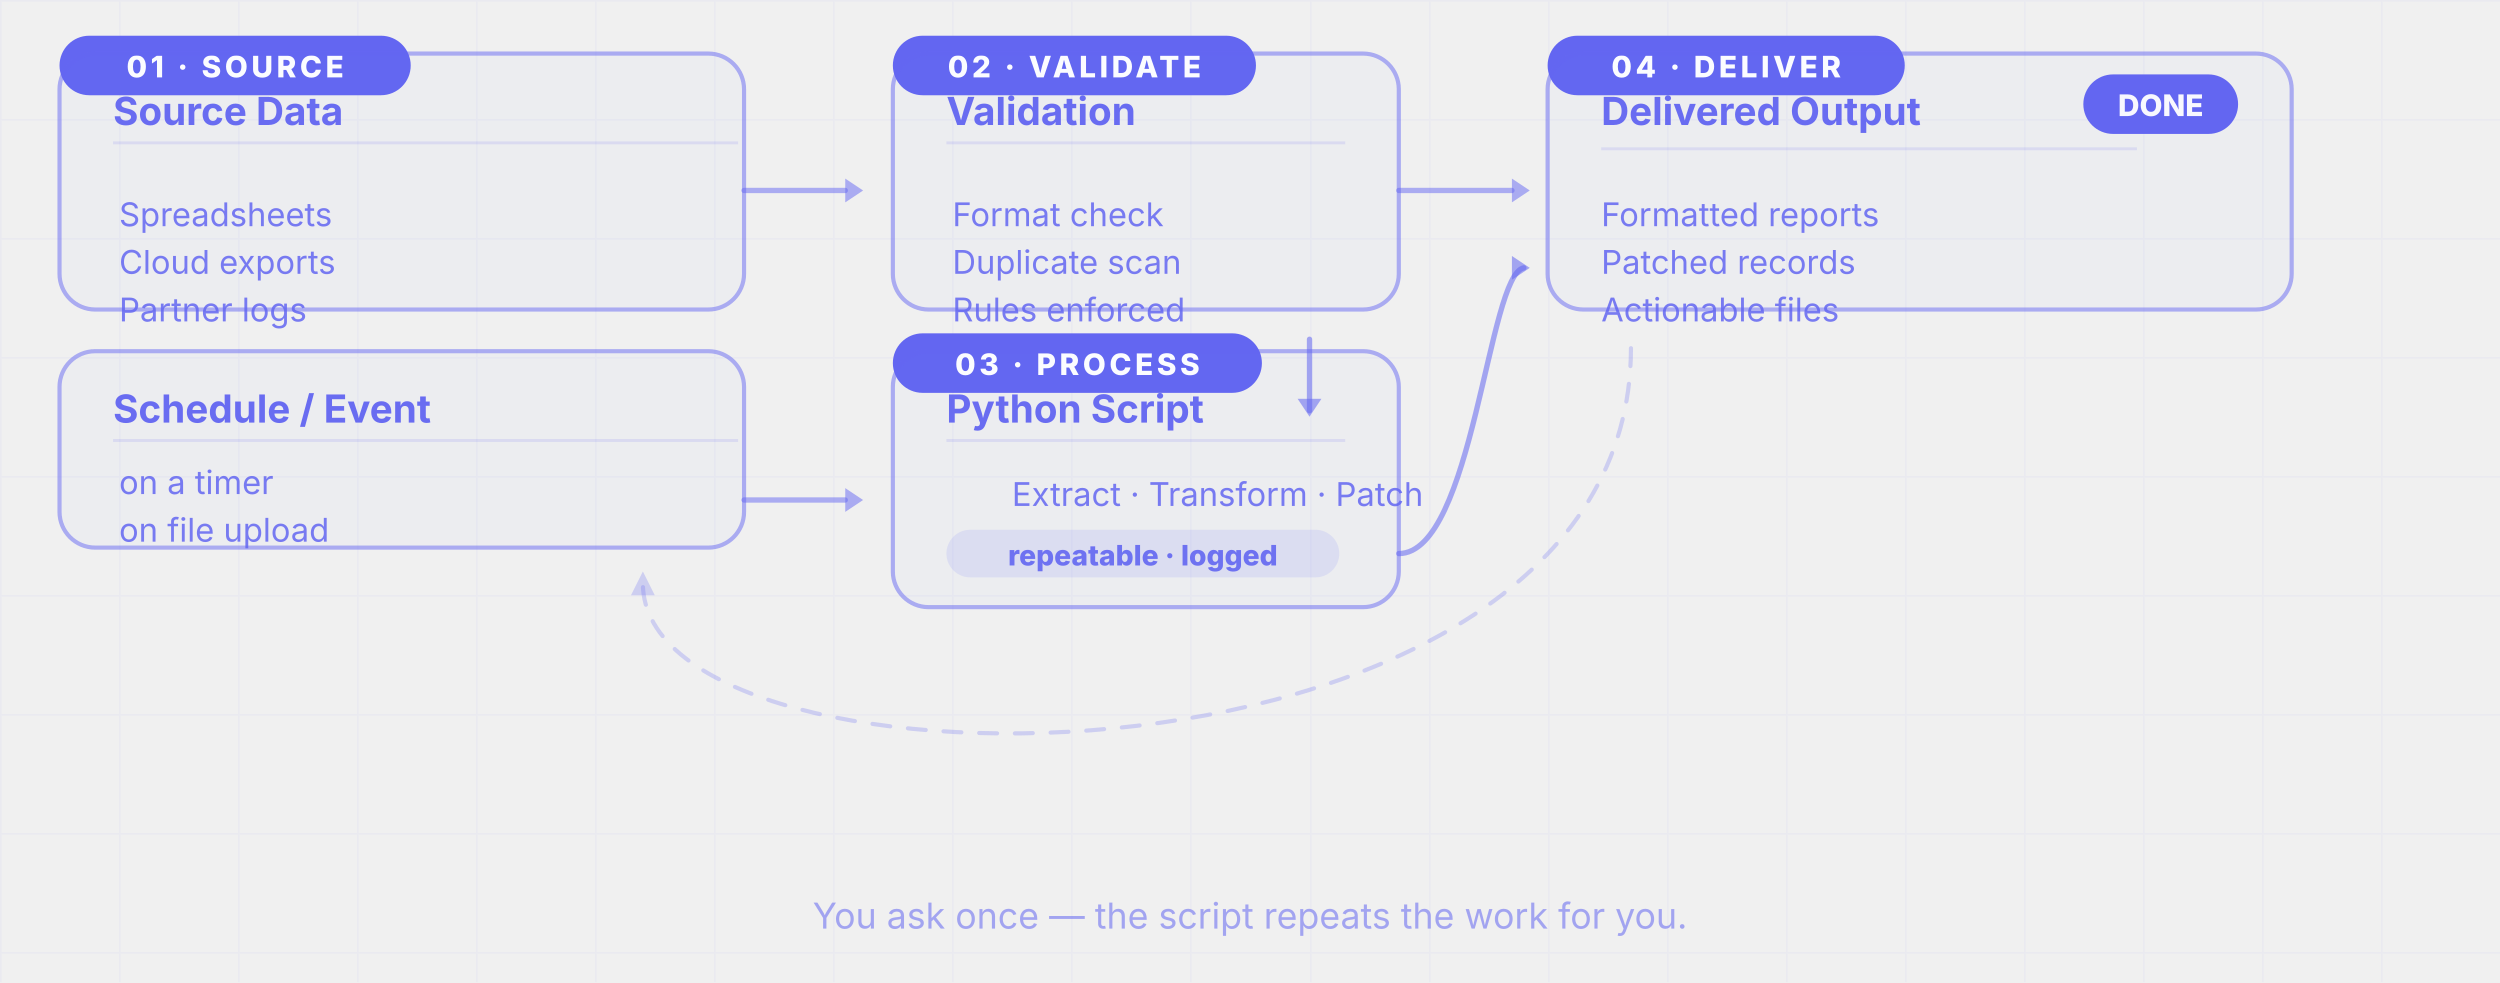
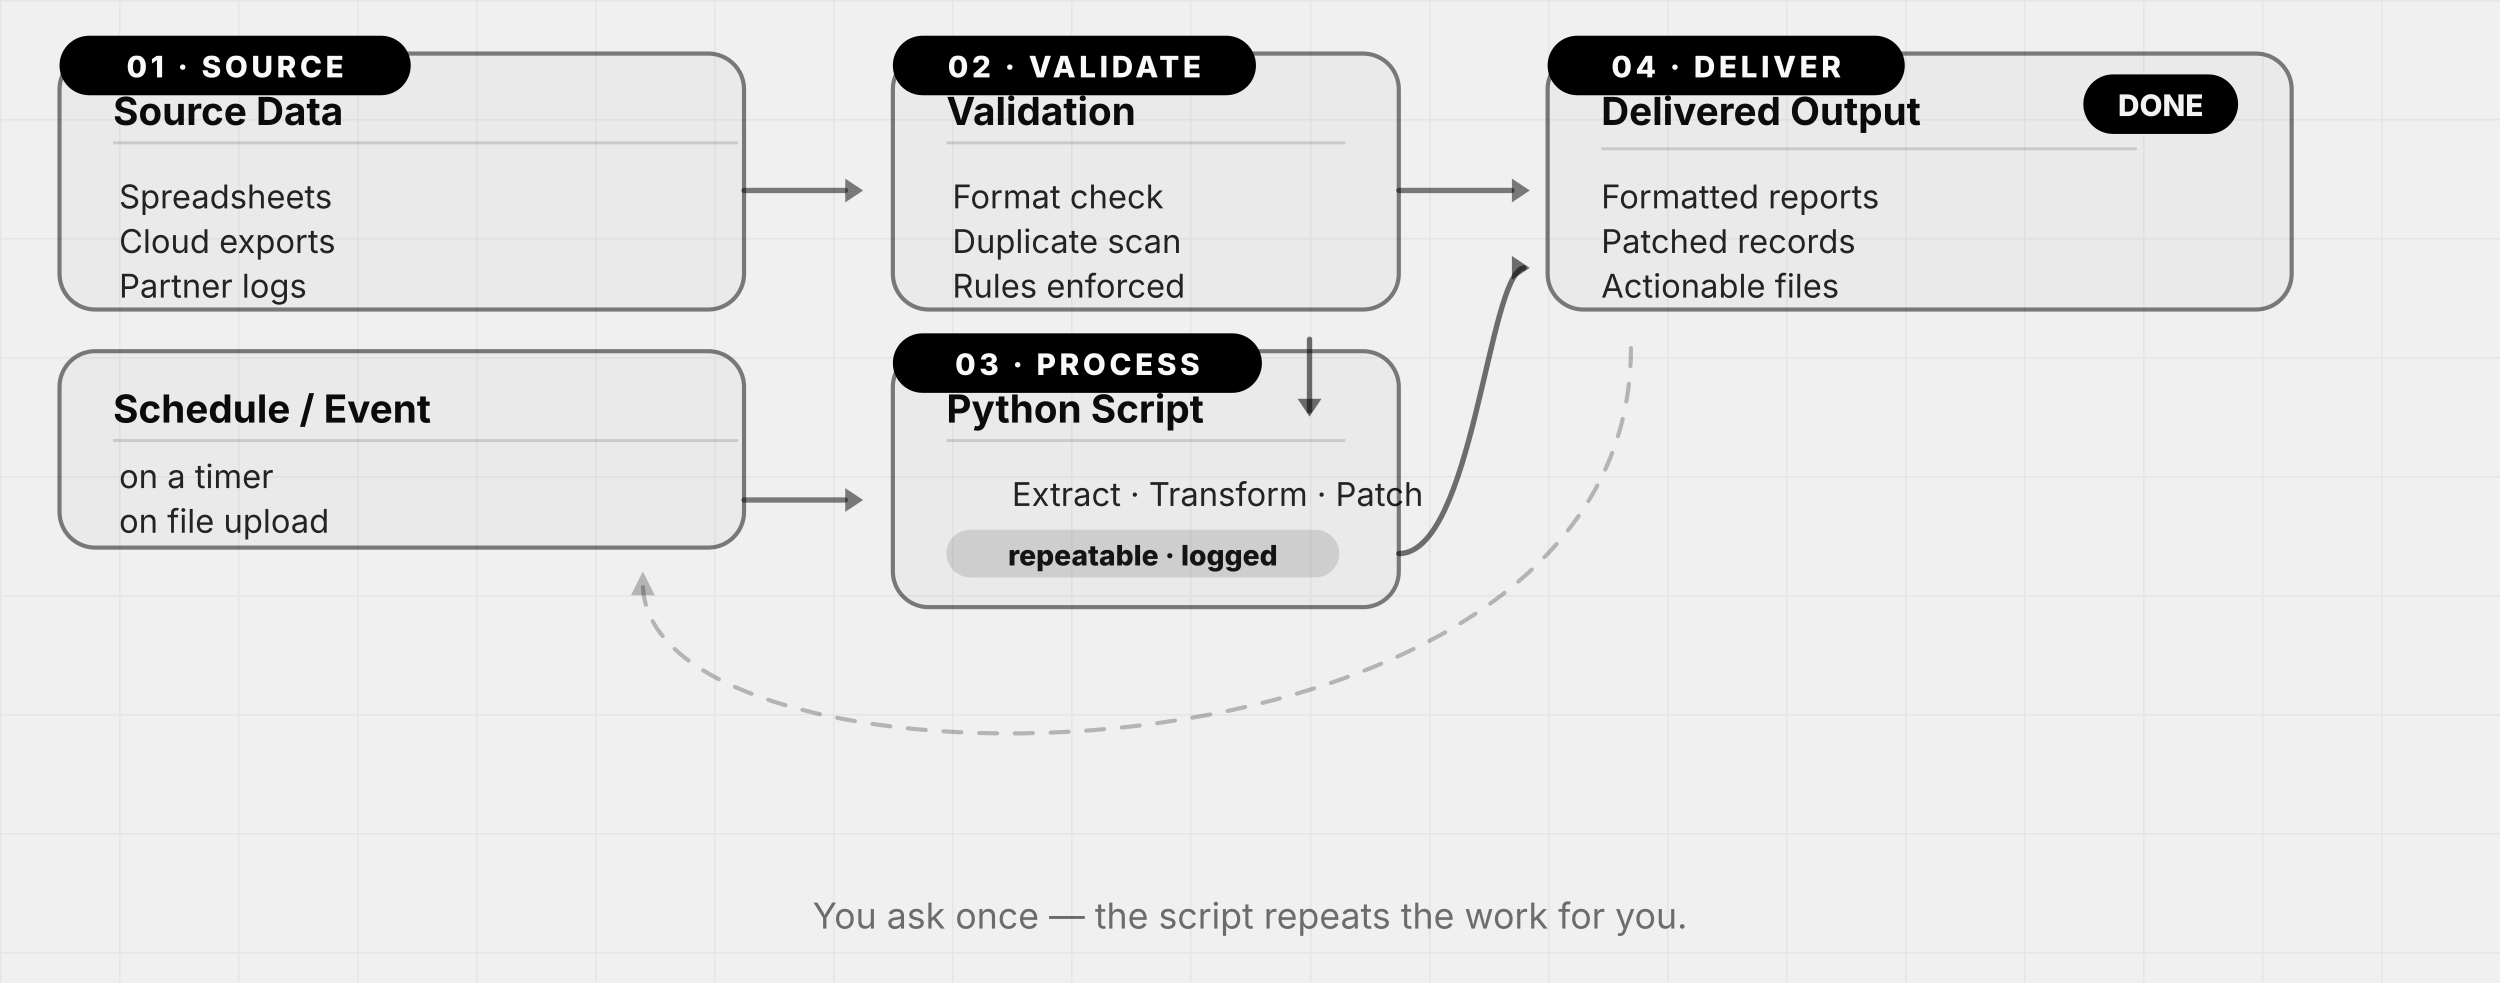
<svg xmlns="http://www.w3.org/2000/svg" viewBox="0 0 840 330" fill="none">
  <style>
    svg {
      font-family: Inter, -apple-system, BlinkMacSystemFont, 'Segoe UI', system-ui, sans-serif;
    }
  </style>
  <defs>
    <pattern id="awGrid" width="40" height="40" patternUnits="userSpaceOnUse">
-       <path d="M40 0 H0 V40" fill="none" stroke="#6366f1" stroke-width="1" opacity="0.05" />
+       <path d="M40 0 H0 V40" fill="none" stroke="#000000" stroke-width="1" opacity="0.05" />
    </pattern>
  </defs>
  <rect x="0" y="0" width="840" height="330" fill="url(#awGrid)" />
  <g>
-     <rect x="20" y="12" width="118" height="20" rx="10" fill="#6366f1" />
+     <rect x="20" y="12" width="118" height="20" rx="10" fill="#000000" />
    <text x="79" y="26" text-anchor="middle" font-size="10" font-weight="800" fill="#ffffff" letter-spacing="0.12em">01 · SOURCE</text>
  </g>
  <g>
-     <rect x="300" y="12" width="122" height="20" rx="10" fill="#6366f1" />
+     <rect x="300" y="12" width="122" height="20" rx="10" fill="#000000" />
    <text x="361" y="26" text-anchor="middle" font-size="10" font-weight="800" fill="#ffffff" letter-spacing="0.12em">02 · VALIDATE</text>
  </g>
  <g>
-     <rect x="520" y="12" width="120" height="20" rx="10" fill="#6366f1" />
+     <rect x="520" y="12" width="120" height="20" rx="10" fill="#000000" />
    <text x="580" y="26" text-anchor="middle" font-size="10" font-weight="800" fill="#ffffff" letter-spacing="0.12em">04 · DELIVER</text>
  </g>
-   <rect x="20" y="18" width="230" height="86" rx="12" stroke="#6366f1" stroke-width="1.4" opacity="0.5" fill="#6366f1" fill-opacity="0.05" />
-   <text x="38" y="42" font-size="13" font-weight="700" fill="#6366f1" opacity="0.95">Source Data</text>
-   <path d="M38 48 h210" stroke="#6366f1" stroke-width="1" opacity="0.14" />
-   <text x="40" y="76" font-size="11" fill="#6366f1" opacity="0.85">Spreadsheets</text>
-   <text x="40" y="92" font-size="11" fill="#6366f1" opacity="0.85">Cloud exports</text>
-   <text x="40" y="108" font-size="11" fill="#6366f1" opacity="0.85">Partner logs</text>
-   <rect x="300" y="18" width="170" height="86" rx="12" stroke="#6366f1" stroke-width="1.4" opacity="0.5" fill="#6366f1" fill-opacity="0.05" />
-   <text x="318" y="42" font-size="13" font-weight="700" fill="#6366f1" opacity="0.95">Validation</text>
-   <path d="M318 48 h134" stroke="#6366f1" stroke-width="1" opacity="0.14" />
-   <text x="320" y="76" font-size="11" fill="#6366f1" opacity="0.85">Format check</text>
-   <text x="320" y="92" font-size="11" fill="#6366f1" opacity="0.85">Duplicate scan</text>
-   <text x="320" y="108" font-size="11" fill="#6366f1" opacity="0.85">Rules enforced</text>
-   <rect x="520" y="18" width="250" height="86" rx="12" stroke="#6366f1" stroke-width="1.4" opacity="0.5" fill="#6366f1" fill-opacity="0.05" />
-   <text x="538" y="42" font-size="13" font-weight="700" fill="#6366f1" opacity="0.95">Delivered Output</text>
-   <rect x="700" y="25" width="52" height="20" rx="10" fill="#6366f1" />
+   <rect x="20" y="18" width="230" height="86" rx="12" stroke="#000000" stroke-width="1.4" opacity="0.5" fill="#000000" fill-opacity="0.05" />
+   <text x="38" y="42" font-size="13" font-weight="700" fill="#000000" opacity="0.95">Source Data</text>
+   <path d="M38 48 h210" stroke="#000000" stroke-width="1" opacity="0.14" />
+   <text x="40" y="70" font-size="11" fill="#000000" opacity="0.85">Spreadsheets</text>
+   <text x="40" y="85" font-size="11" fill="#000000" opacity="0.85">Cloud exports</text>
+   <text x="40" y="100" font-size="11" fill="#000000" opacity="0.85">Partner logs</text>
+   <rect x="300" y="18" width="170" height="86" rx="12" stroke="#000000" stroke-width="1.4" opacity="0.5" fill="#000000" fill-opacity="0.05" />
+   <text x="318" y="42" font-size="13" font-weight="700" fill="#000000" opacity="0.95">Validation</text>
+   <path d="M318 48 h134" stroke="#000000" stroke-width="1" opacity="0.14" />
+   <text x="320" y="70" font-size="11" fill="#000000" opacity="0.85">Format check</text>
+   <text x="320" y="85" font-size="11" fill="#000000" opacity="0.85">Duplicate scan</text>
+   <text x="320" y="100" font-size="11" fill="#000000" opacity="0.85">Rules enforced</text>
+   <rect x="520" y="18" width="250" height="86" rx="12" stroke="#000000" stroke-width="1.4" opacity="0.5" fill="#000000" fill-opacity="0.05" />
+   <text x="538" y="42" font-size="13" font-weight="700" fill="#000000" opacity="0.95">Delivered Output</text>
+   <rect x="700" y="25" width="52" height="20" rx="10" fill="#000000" />
  <text x="726" y="39" text-anchor="middle" font-size="10" font-weight="800" fill="#ffffff" opacity="0.95">DONE</text>
-   <path d="M538 50 h180" stroke="#6366f1" stroke-width="1" opacity="0.14" />
-   <text x="538" y="76" font-size="11" fill="#6366f1" opacity="0.85">Formatted reports</text>
-   <text x="538" y="92" font-size="11" fill="#6366f1" opacity="0.85">Patched records</text>
-   <text x="538" y="108" font-size="11" fill="#6366f1" opacity="0.85">Actionable files</text>
+   <path d="M538 50 h180" stroke="#000000" stroke-width="1" opacity="0.14" />
+   <text x="538" y="70" font-size="11" fill="#000000" opacity="0.85">Formatted reports</text>
+   <text x="538" y="85" font-size="11" fill="#000000" opacity="0.85">Patched records</text>
+   <text x="538" y="100" font-size="11" fill="#000000" opacity="0.85">Actionable files</text>
  <g>
-     <rect x="300" y="112" width="124" height="20" rx="10" fill="#6366f1" />
+     <rect x="300" y="112" width="124" height="20" rx="10" fill="#000000" />
    <text x="362" y="126" text-anchor="middle" font-size="10" font-weight="800" fill="#ffffff" letter-spacing="0.12em">03 · PROCESS</text>
  </g>
-   <rect x="20" y="118" width="230" height="66" rx="12" stroke="#6366f1" stroke-width="1.4" opacity="0.5" fill="#6366f1" fill-opacity="0.05" />
-   <text x="38" y="142" font-size="13" font-weight="700" fill="#6366f1" opacity="0.95">Schedule / Event</text>
-   <path d="M38 148 h210" stroke="#6366f1" stroke-width="1" opacity="0.14" />
-   <text x="40" y="166" font-size="11" fill="#6366f1" opacity="0.85">on a timer</text>
-   <text x="40" y="182" font-size="11" fill="#6366f1" opacity="0.85">on file upload</text>
-   <rect x="300" y="118" width="170" height="86" rx="12" stroke="#6366f1" stroke-width="1.4" opacity="0.5" fill="#6366f1" fill-opacity="0.05" />
-   <text x="318" y="142" font-size="13" font-weight="700" fill="#6366f1" opacity="0.95">Python Script</text>
-   <path d="M318 148 h134" stroke="#6366f1" stroke-width="1" opacity="0.14" />
-   <text x="340" y="170" font-size="11" fill="#6366f1" opacity="0.85">Extract · Transform · Patch</text>
-   <rect x="318" y="178" width="132" height="16" rx="8" fill="#6366f1" fill-opacity="0.12" />
-   <text x="384" y="190" text-anchor="middle" font-size="9.5" font-weight="800" fill="#6366f1" opacity="0.9">repeatable · logged</text>
-   <path d="M250 64 H284" stroke="#6366f1" stroke-width="1.8" opacity="0.5" stroke-linecap="round" />
-   <path d="M284 60 L290 64 L284 68 Z" fill="#6366f1" opacity="0.5" />
-   <path d="M470 64 H508" stroke="#6366f1" stroke-width="1.8" opacity="0.5" stroke-linecap="round" />
-   <path d="M508 60 L514 64 L508 68 Z" fill="#6366f1" opacity="0.5" />
-   <path d="M440 114 V138" stroke="#6366f1" stroke-width="1.8" opacity="0.55" stroke-linecap="round" />
-   <path d="M436 134 L440 140 L444 134 Z" fill="#6366f1" opacity="0.55" />
-   <path d="M250 168 H284" stroke="#6366f1" stroke-width="1.8" opacity="0.5" stroke-linecap="round" />
-   <path d="M284 164 L290 168 L284 172 Z" fill="#6366f1" opacity="0.5" />
-   <path d="M470 186 C 495 186, 500 92, 512 90" stroke="#6366f1" stroke-width="1.8" opacity="0.55" fill="none" stroke-linecap="round" />
-   <path d="M508 86 L514 90 L508 94 Z" fill="#6366f1" opacity="0.55" />
-   <path d="M548 117 C 548 273, 216 273, 216 196" stroke="#6366f1" stroke-width="1.4" opacity="0.25" stroke-dasharray="6 6" stroke-linecap="round" fill="none" />
-   <path d="M212 200 L216 192 L220 200 Z" fill="#6366f1" opacity="0.25" />
-   <text x="420" y="312" text-anchor="middle" font-size="12" fill="#6366f1" opacity="0.55">You ask once — the script repeats the work for you.</text>
+   <rect x="20" y="118" width="230" height="66" rx="12" stroke="#000000" stroke-width="1.4" opacity="0.5" fill="#000000" fill-opacity="0.05" />
+   <text x="38" y="142" font-size="13" font-weight="700" fill="#000000" opacity="0.95">Schedule / Event</text>
+   <path d="M38 148 h210" stroke="#000000" stroke-width="1" opacity="0.14" />
+   <text x="40" y="164" font-size="11" fill="#000000" opacity="0.85">on a timer</text>
+   <text x="40" y="179" font-size="11" fill="#000000" opacity="0.85">on file upload</text>
+   <rect x="300" y="118" width="170" height="86" rx="12" stroke="#000000" stroke-width="1.4" opacity="0.5" fill="#000000" fill-opacity="0.05" />
+   <text x="318" y="142" font-size="13" font-weight="700" fill="#000000" opacity="0.95">Python Script</text>
+   <path d="M318 148 h134" stroke="#000000" stroke-width="1" opacity="0.14" />
+   <text x="340" y="170" font-size="11" fill="#000000" opacity="0.85">Extract · Transform · Patch</text>
+   <rect x="318" y="178" width="132" height="16" rx="8" fill="#000000" fill-opacity="0.12" />
+   <text x="384" y="190" text-anchor="middle" font-size="9.5" font-weight="800" fill="#000000" opacity="0.9">repeatable · logged</text>
+   <path d="M250 64 H284" stroke="#000000" stroke-width="1.8" opacity="0.5" stroke-linecap="round" />
+   <path d="M284 60 L290 64 L284 68 Z" fill="#000000" opacity="0.5" />
+   <path d="M470 64 H508" stroke="#000000" stroke-width="1.8" opacity="0.5" stroke-linecap="round" />
+   <path d="M508 60 L514 64 L508 68 Z" fill="#000000" opacity="0.5" />
+   <path d="M440 114 V138" stroke="#000000" stroke-width="1.8" opacity="0.55" stroke-linecap="round" />
+   <path d="M436 134 L440 140 L444 134 Z" fill="#000000" opacity="0.55" />
+   <path d="M250 168 H284" stroke="#000000" stroke-width="1.8" opacity="0.5" stroke-linecap="round" />
+   <path d="M284 164 L290 168 L284 172 Z" fill="#000000" opacity="0.5" />
+   <path d="M470 186 C 495 186, 500 92, 512 90" stroke="#000000" stroke-width="1.8" opacity="0.55" fill="none" stroke-linecap="round" />
+   <path d="M508 86 L514 90 L508 94 Z" fill="#000000" opacity="0.55" />
+   <path d="M548 117 C 548 273, 216 273, 216 196" stroke="#000000" stroke-width="1.4" opacity="0.25" stroke-dasharray="6 6" stroke-linecap="round" fill="none" />
+   <path d="M212 200 L216 192 L220 200 Z" fill="#000000" opacity="0.25" />
+   <text x="420" y="312" text-anchor="middle" font-size="12" fill="#000000" opacity="0.55">You ask once — the script repeats the work for you.</text>
</svg>
